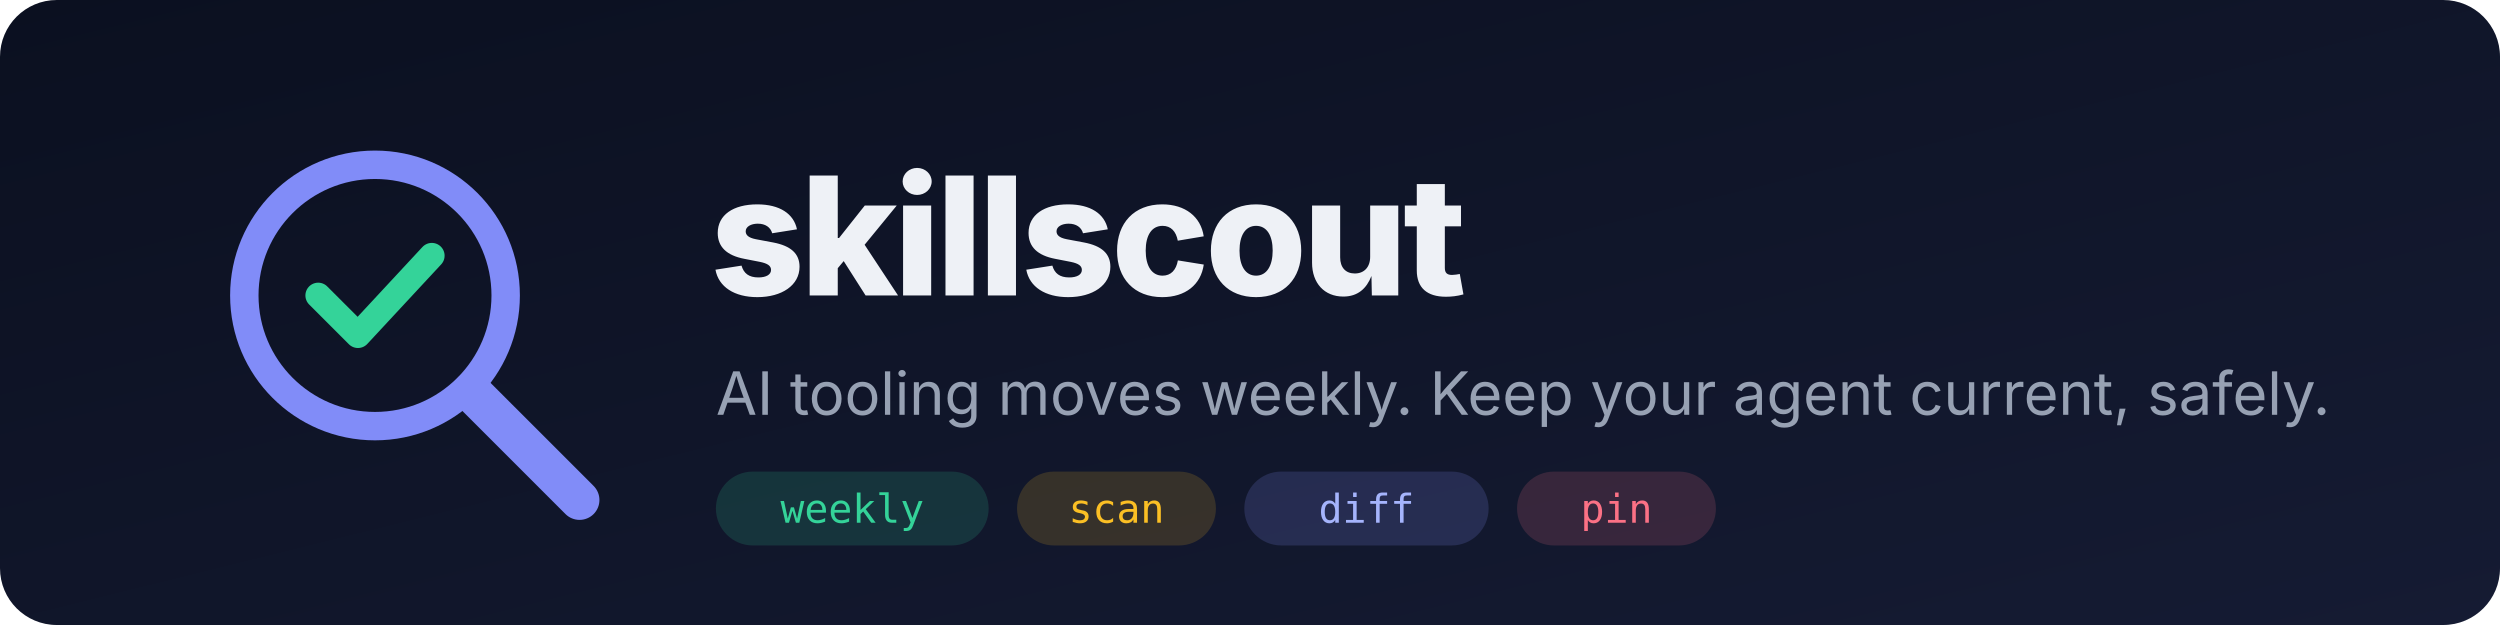
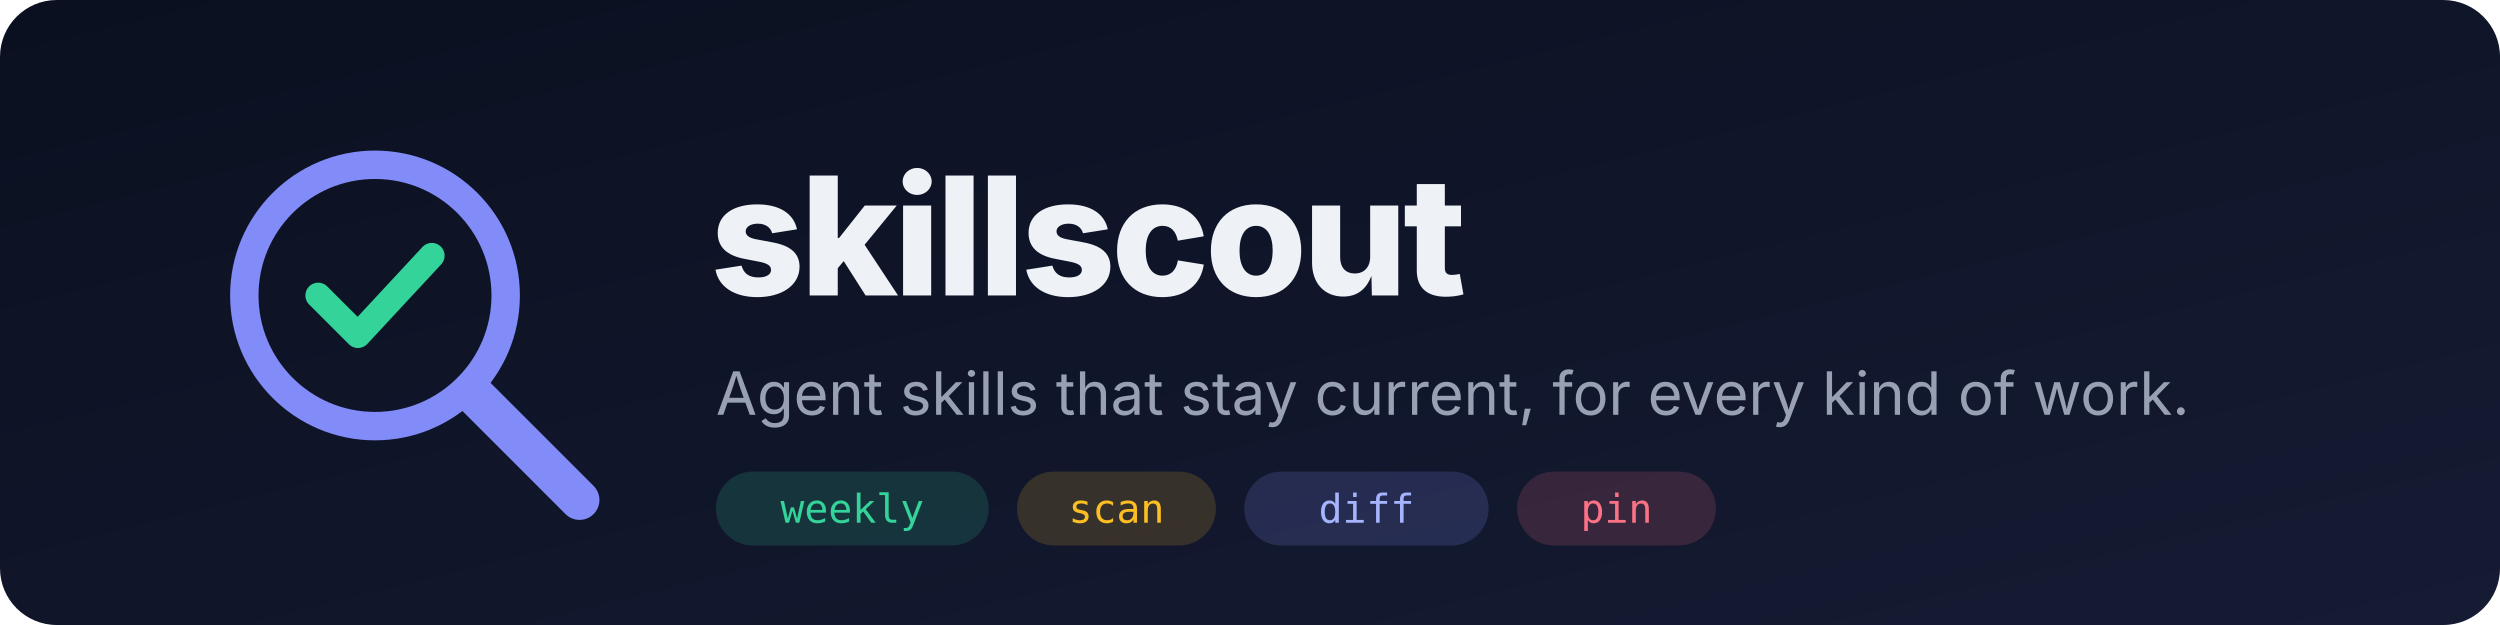
- <svg xmlns="http://www.w3.org/2000/svg" viewBox="0 0 880 220" width="880" height="220" role="img" aria-label="skillscout: AI tooling moves weekly; keep your agent current, safely">
+ <svg xmlns="http://www.w3.org/2000/svg" viewBox="0 0 880 220" width="880" height="220" role="img" aria-label="skillscout: keep your agent's skills current, for every kind of work you do">
  <defs>
    <linearGradient id="bg" x1="0" y1="0" x2="1" y2="1">
      <stop offset="0" stop-color="#0b1020" />
      <stop offset="1" stop-color="#151b33" />
    </linearGradient>
  </defs>
  <rect width="880" height="220" rx="20" fill="url(#bg)" />
  <circle cx="132" cy="104" r="46" fill="none" stroke="#818cf8" stroke-width="10" />
  <line x1="166" y1="138" x2="204" y2="176" stroke="#818cf8" stroke-width="14" stroke-linecap="round" />
  <path d="M112 104 l14 14 l26 -28" fill="none" stroke="#34d399" stroke-width="9" stroke-linecap="round" stroke-linejoin="round" />
  <text x="250" y="104" font-family="Inter, -apple-system, Segoe UI, Helvetica, Arial, sans-serif" font-size="58" font-weight="800" fill="#eef1f6" letter-spacing="-1.5">skillscout</text>
-   <text x="252" y="146" font-family="Inter, -apple-system, Segoe UI, Helvetica, Arial, sans-serif" font-size="21" fill="#97a1b3">AI tooling moves weekly. Keep your agent current, safely.</text>
+   <text x="252" y="146" font-family="Inter, -apple-system, Segoe UI, Helvetica, Arial, sans-serif" font-size="21" fill="#97a1b3">Agent skills that stay current, for every kind of work.</text>
  <g font-family="JetBrains Mono, Menlo, monospace" font-size="14">
    <rect x="252" y="166" width="96" height="26" rx="13" fill="rgba(52,211,153,.16)" />
    <text x="300" y="184" text-anchor="middle" fill="#34d399">weekly</text>
    <rect x="358" y="166" width="70" height="26" rx="13" fill="rgba(251,191,36,.16)" />
    <text x="393" y="184" text-anchor="middle" fill="#fbbf24">scan</text>
    <rect x="438" y="166" width="86" height="26" rx="13" fill="rgba(129,140,248,.18)" />
    <text x="481" y="184" text-anchor="middle" fill="#a5b4fc">diff</text>
    <rect x="534" y="166" width="70" height="26" rx="13" fill="rgba(251,113,133,.16)" />
    <text x="569" y="184" text-anchor="middle" fill="#fb7185">pin</text>
  </g>
</svg>
